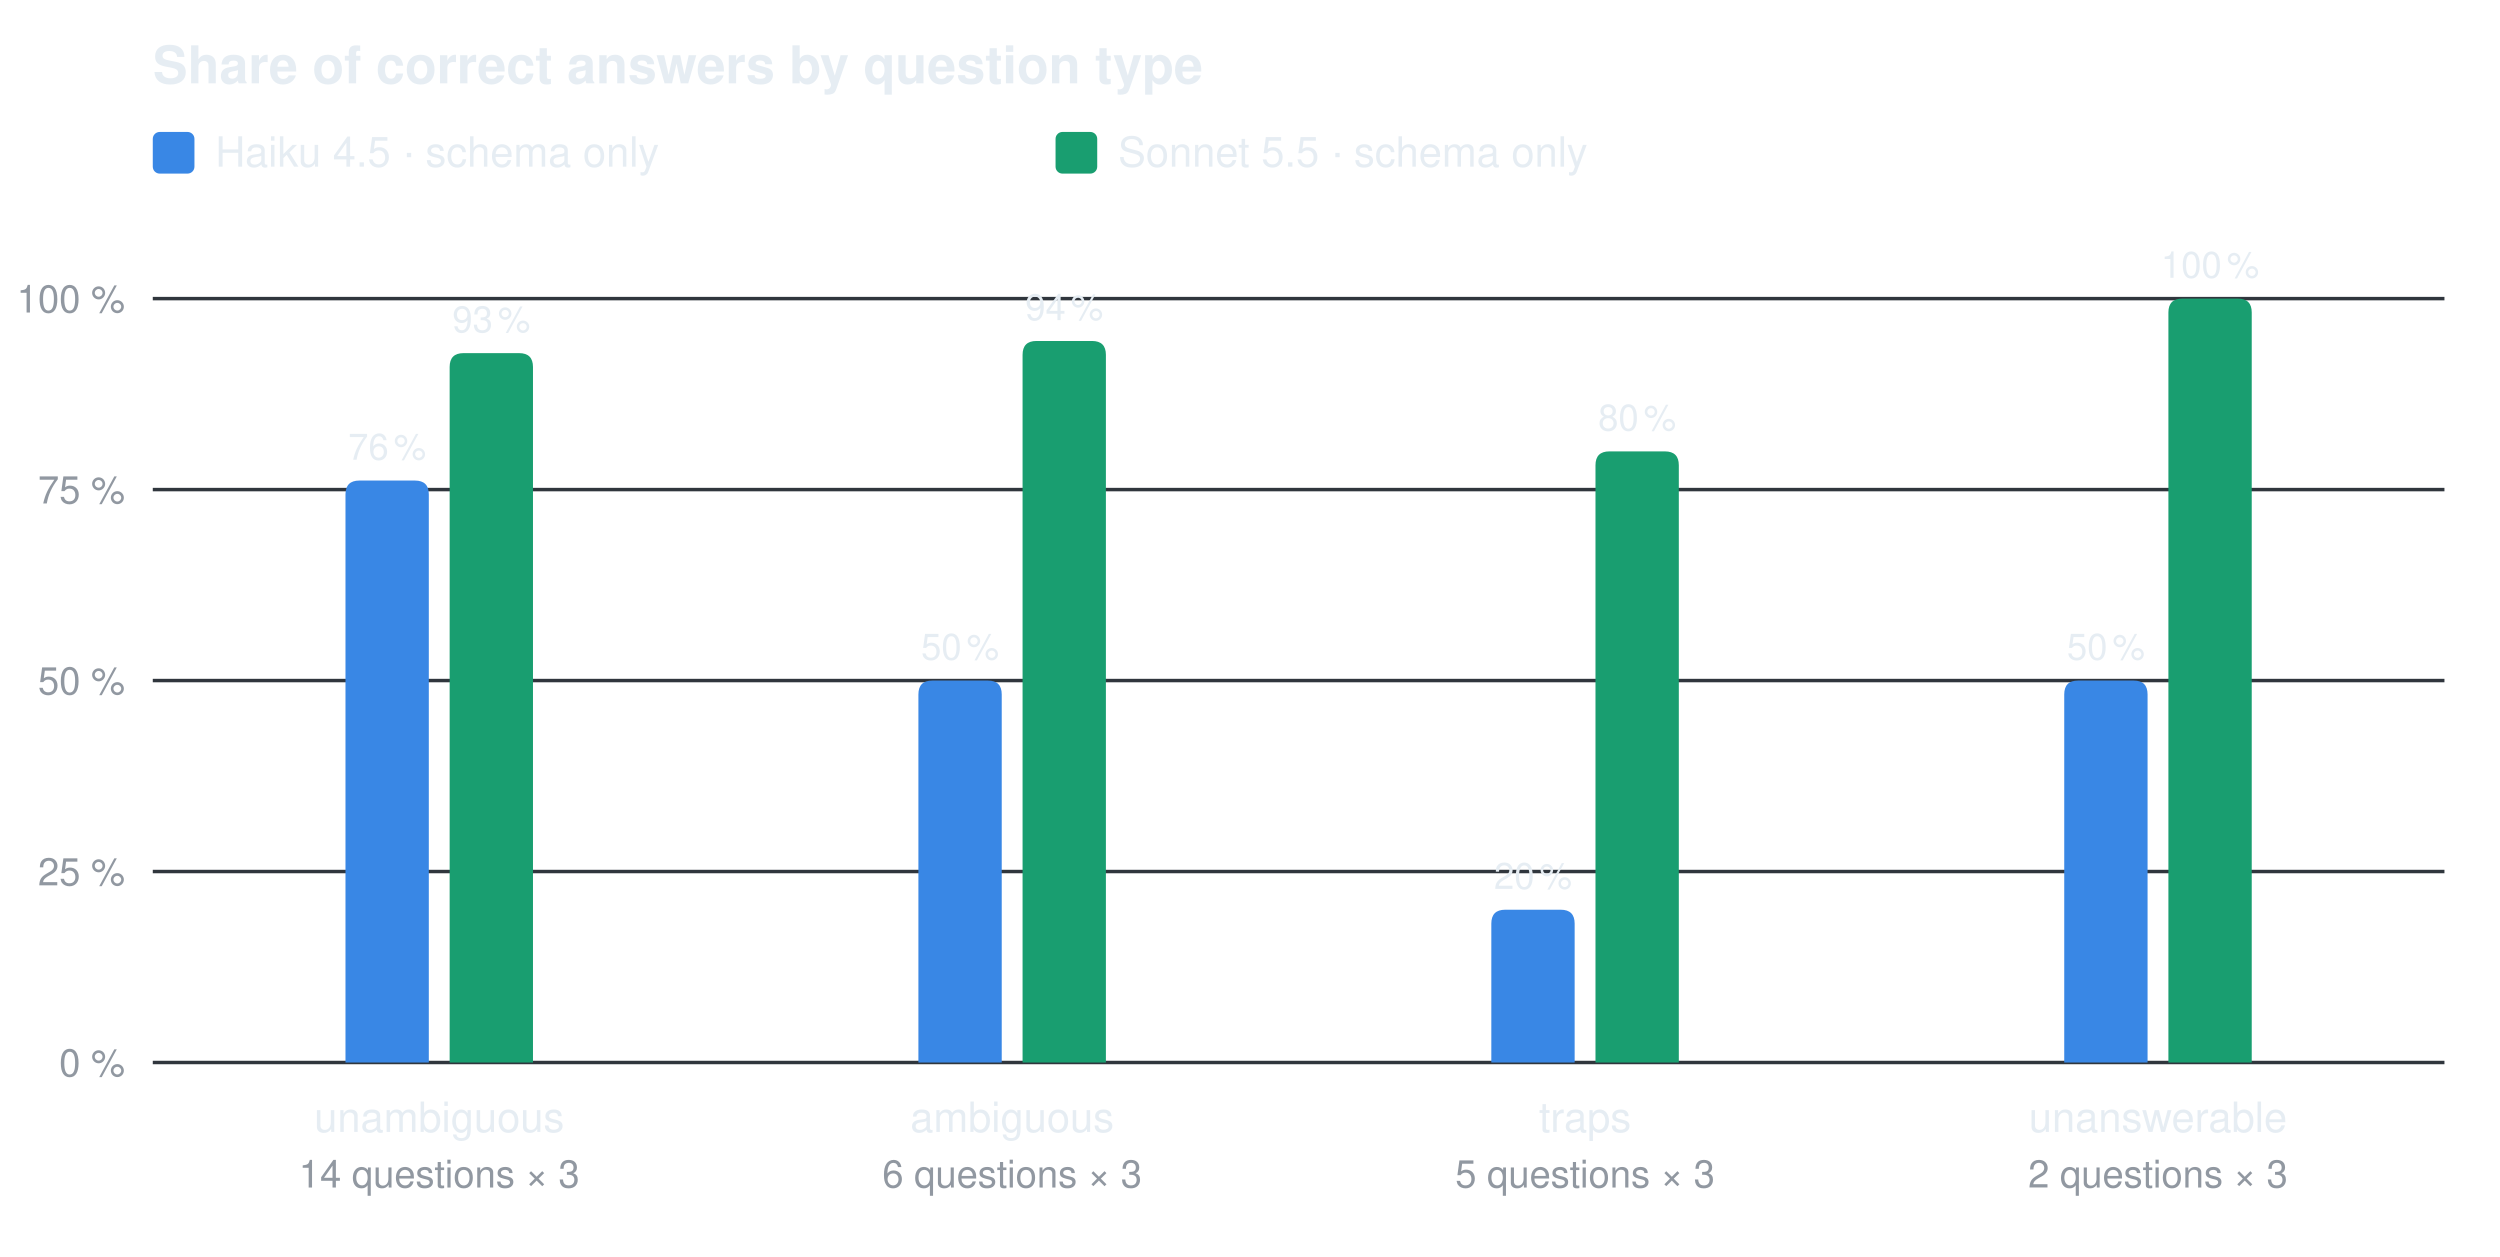
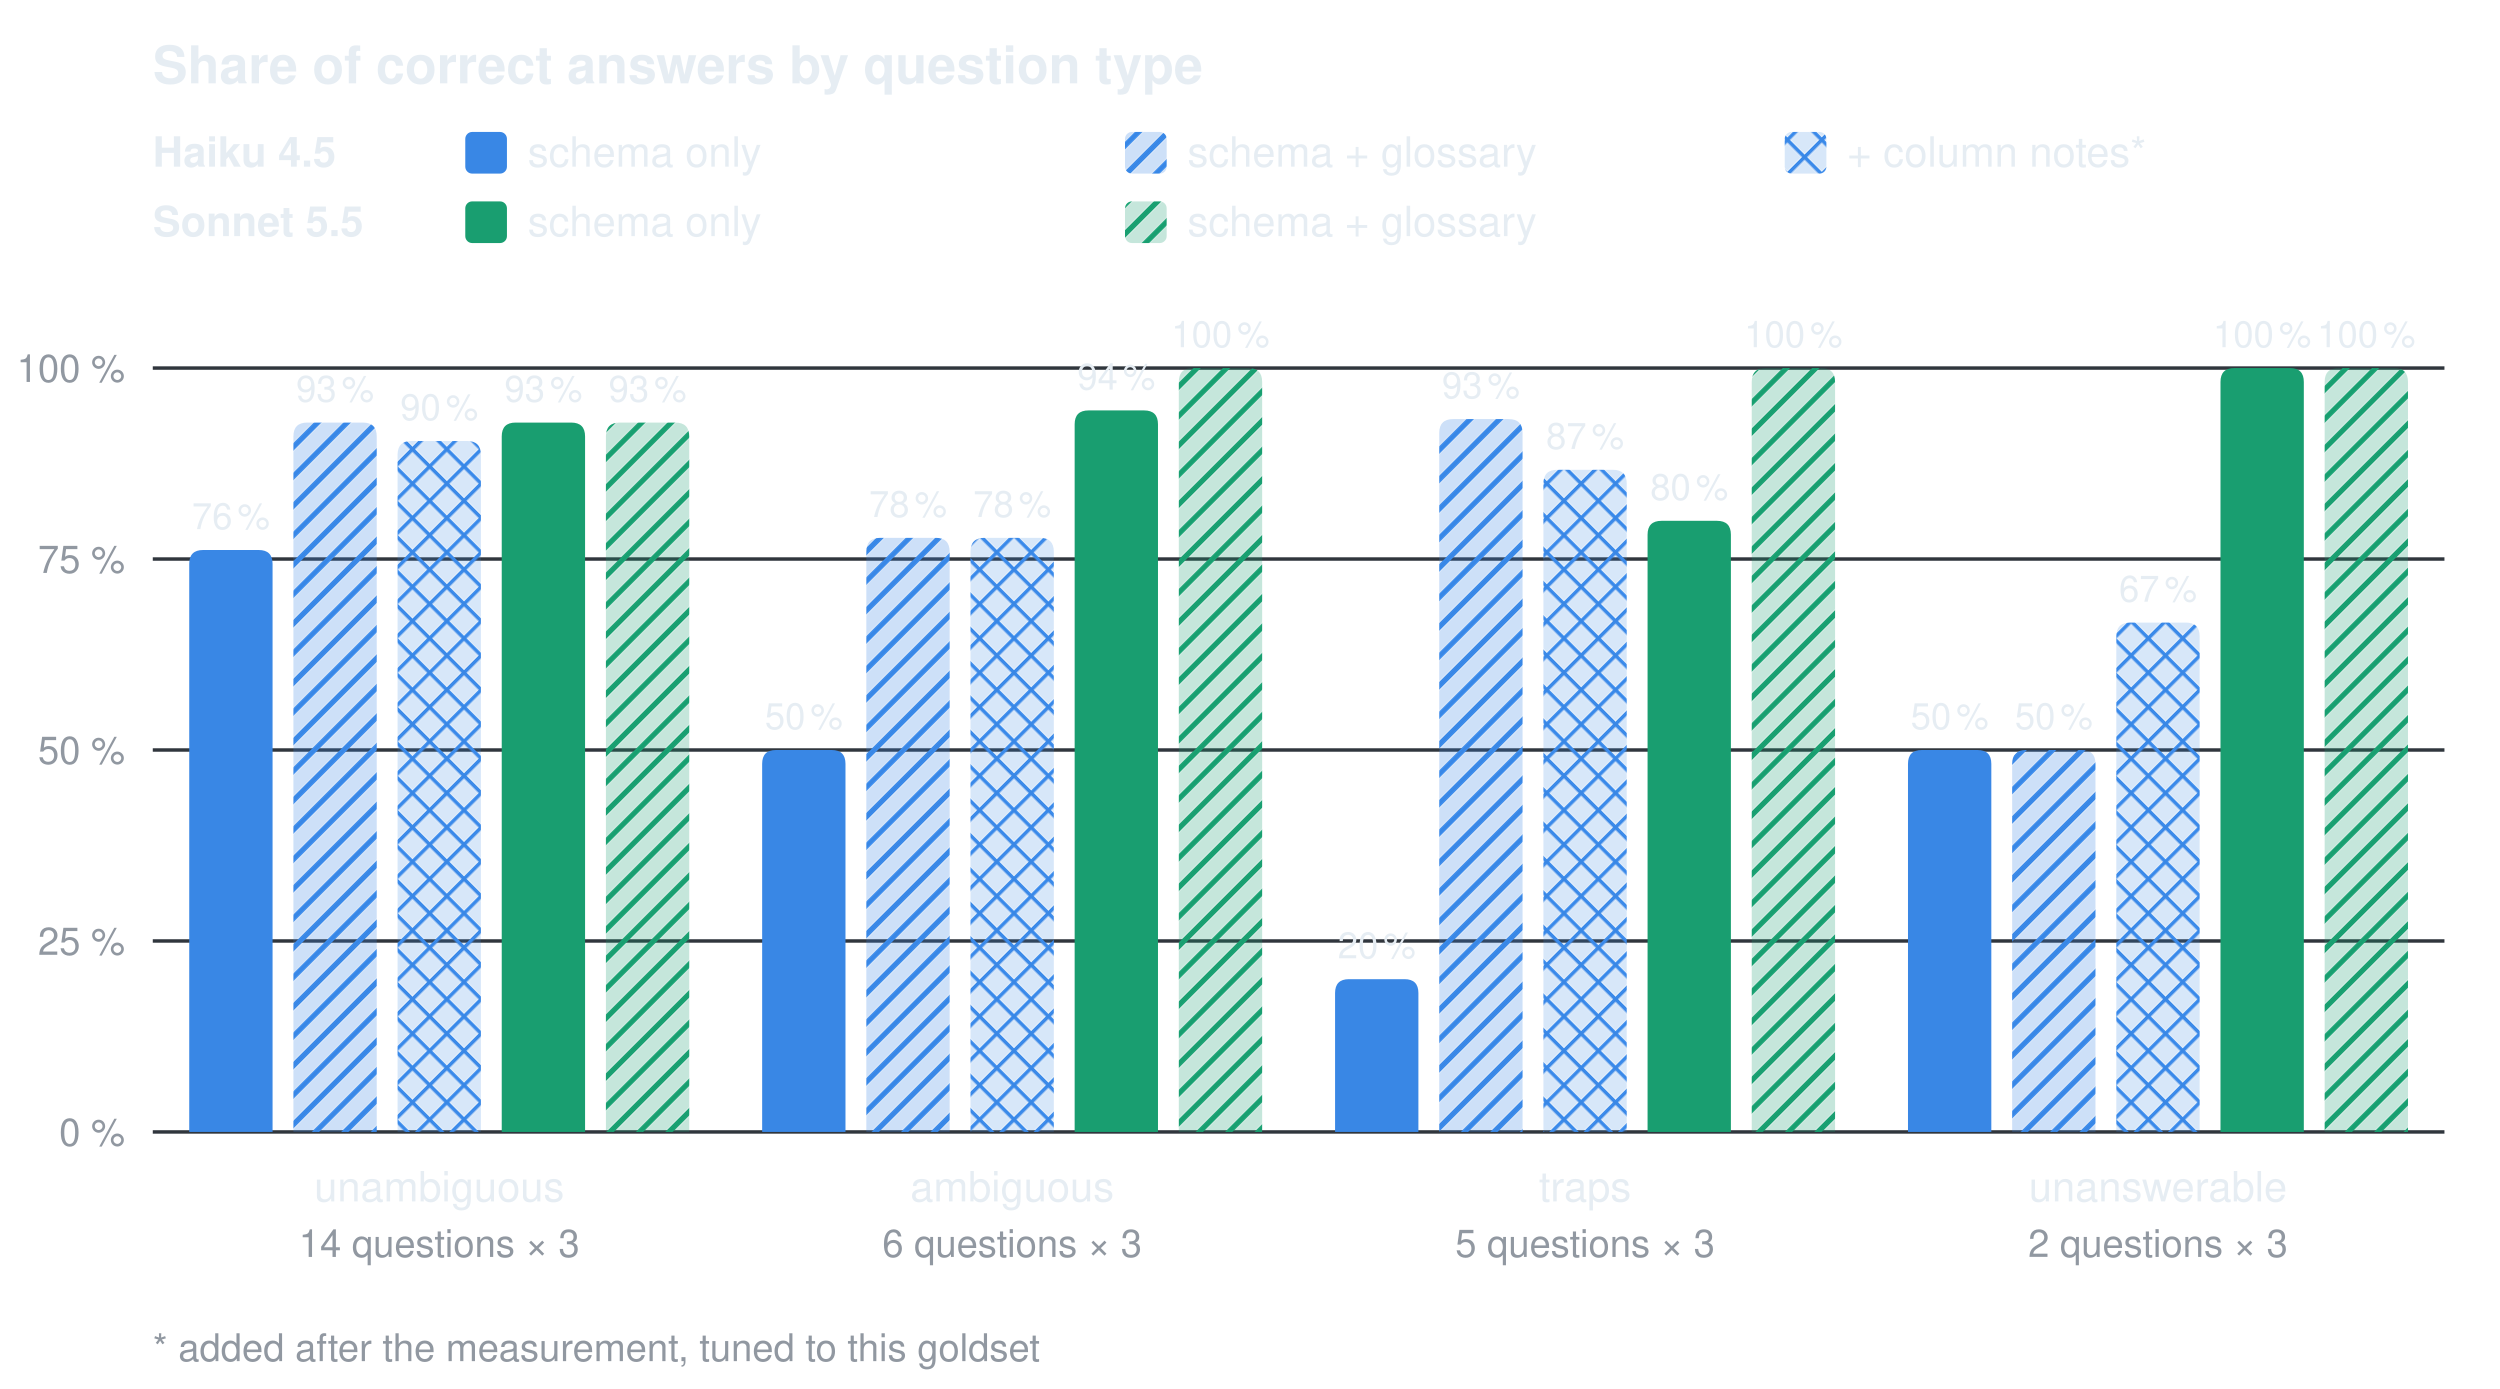
- <svg xmlns="http://www.w3.org/2000/svg" width="720" height="362" viewBox="0 0 720 362" font-family="-apple-system, BlinkMacSystemFont, 'Segoe UI', Helvetica, Arial, sans-serif" role="img" aria-label="Share of correct answers by question type">
+ <svg xmlns="http://www.w3.org/2000/svg" width="720" height="400" viewBox="0 0 720 400" font-family="-apple-system, BlinkMacSystemFont, 'Segoe UI', Helvetica, Arial, sans-serif" role="img" aria-label="Share of correct answers by question type">
  <defs>
    <pattern id="schraffur-0" width="6" height="6" patternUnits="userSpaceOnUse" patternTransform="rotate(45)">
      <rect width="6" height="6" fill="#3987e5" fill-opacity="0.25" />
      <line x1="0" y1="0" x2="0" y2="6" stroke="#3987e5" stroke-width="3" />
    </pattern>
+     <pattern id="kreuz-0" width="7" height="7" patternUnits="userSpaceOnUse" patternTransform="rotate(45)">
+       <rect width="7" height="7" fill="#3987e5" fill-opacity="0.2" />
+       <line x1="0" y1="0" x2="0" y2="7" stroke="#3987e5" stroke-width="2" />
+       <line x1="0" y1="0" x2="7" y2="0" stroke="#3987e5" stroke-width="2" />
+     </pattern>
    <pattern id="schraffur-1" width="6" height="6" patternUnits="userSpaceOnUse" patternTransform="rotate(45)">
      <rect width="6" height="6" fill="#199e70" fill-opacity="0.25" />
      <line x1="0" y1="0" x2="0" y2="6" stroke="#199e70" stroke-width="3" />
    </pattern>
+     <pattern id="kreuz-1" width="7" height="7" patternUnits="userSpaceOnUse" patternTransform="rotate(45)">
+       <rect width="7" height="7" fill="#199e70" fill-opacity="0.2" />
+       <line x1="0" y1="0" x2="0" y2="7" stroke="#199e70" stroke-width="2" />
+       <line x1="0" y1="0" x2="7" y2="0" stroke="#199e70" stroke-width="2" />
+     </pattern>
  </defs>
  <text x="44" y="24" font-size="15" font-weight="600" fill="#e6edf3">Share of correct answers by question type</text>
-   <rect x="44" y="38" width="12" height="12" rx="2" fill="#3987e5" />
-   <text x="62" y="48" font-size="12" fill="#e6edf3">Haiku 4.5 · schema only</text>
-   <rect x="304" y="38" width="12" height="12" rx="2" fill="#199e70" />
-   <text x="322" y="48" font-size="12" fill="#e6edf3">Sonnet 5.5 · schema only</text>
-   <line x1="44" x2="704" y1="306.0" y2="306.0" stroke="#30363d" stroke-width="1" />
-   <text x="36" y="310.0" font-size="11" text-anchor="end" fill="#9198a1">0 %</text>
-   <line x1="44" x2="704" y1="251.0" y2="251.0" stroke="#30363d" stroke-width="1" />
-   <text x="36" y="255.0" font-size="11" text-anchor="end" fill="#9198a1">25 %</text>
-   <line x1="44" x2="704" y1="196.0" y2="196.0" stroke="#30363d" stroke-width="1" />
-   <text x="36" y="200.0" font-size="11" text-anchor="end" fill="#9198a1">50 %</text>
-   <line x1="44" x2="704" y1="141.0" y2="141.0" stroke="#30363d" stroke-width="1" />
-   <text x="36" y="145.0" font-size="11" text-anchor="end" fill="#9198a1">75 %</text>
-   <line x1="44" x2="704" y1="86.0" y2="86.0" stroke="#30363d" stroke-width="1" />
-   <text x="36" y="90.0" font-size="11" text-anchor="end" fill="#9198a1">100 %</text>
-   <path d="M99.5,306 V142.4 Q99.5,138.4 103.5,138.4 H119.5 Q123.5,138.4 123.5,142.4 V306 Z" fill="#3987e5" />
-   <text x="111.5" y="132.4" font-size="10.5" text-anchor="middle" fill="#e6edf3">76 %</text>
-   <path d="M129.5,306 V105.7 Q129.5,101.7 133.5,101.7 H149.5 Q153.5,101.7 153.5,105.7 V306 Z" fill="#199e70" />
-   <text x="141.5" y="95.7" font-size="10.5" text-anchor="middle" fill="#e6edf3">93 %</text>
-   <text x="126.5" y="326" font-size="12" text-anchor="middle" fill="#e6edf3">unambiguous</text>
-   <text x="126.5" y="342" font-size="11" text-anchor="middle" fill="#9198a1">14 questions × 3</text>
-   <path d="M264.5,306 V200.0 Q264.5,196.0 268.5,196.0 H284.5 Q288.5,196.0 288.5,200.0 V306 Z" fill="#3987e5" />
-   <text x="276.5" y="190.0" font-size="10.5" text-anchor="middle" fill="#e6edf3">50 %</text>
-   <path d="M294.5,306 V102.2 Q294.5,98.2 298.5,98.2 H314.5 Q318.5,98.2 318.5,102.2 V306 Z" fill="#199e70" />
-   <text x="306.5" y="92.2" font-size="10.5" text-anchor="middle" fill="#e6edf3">94 %</text>
-   <text x="291.5" y="326" font-size="12" text-anchor="middle" fill="#e6edf3">ambiguous</text>
-   <text x="291.5" y="342" font-size="11" text-anchor="middle" fill="#9198a1">6 questions × 3</text>
-   <path d="M429.5,306 V266.0 Q429.5,262.0 433.5,262.0 H449.5 Q453.5,262.0 453.5,266.0 V306 Z" fill="#3987e5" />
-   <text x="441.5" y="256.0" font-size="10.5" text-anchor="middle" fill="#e6edf3">20 %</text>
-   <path d="M459.5,306 V134.0 Q459.5,130.0 463.5,130.0 H479.5 Q483.5,130.0 483.5,134.0 V306 Z" fill="#199e70" />
-   <text x="471.5" y="124.0" font-size="10.5" text-anchor="middle" fill="#e6edf3">80 %</text>
-   <text x="456.5" y="326" font-size="12" text-anchor="middle" fill="#e6edf3">traps</text>
-   <text x="456.5" y="342" font-size="11" text-anchor="middle" fill="#9198a1">5 questions × 3</text>
-   <path d="M594.5,306 V200.0 Q594.5,196.0 598.5,196.0 H614.5 Q618.5,196.0 618.5,200.0 V306 Z" fill="#3987e5" />
-   <text x="606.5" y="190.0" font-size="10.5" text-anchor="middle" fill="#e6edf3">50 %</text>
-   <path d="M624.5,306 V90.0 Q624.5,86.0 628.5,86.0 H644.5 Q648.5,86.0 648.5,90.0 V306 Z" fill="#199e70" />
-   <text x="636.5" y="80.0" font-size="10.5" text-anchor="middle" fill="#e6edf3">100 %</text>
-   <text x="621.5" y="326" font-size="12" text-anchor="middle" fill="#e6edf3">unanswerable</text>
-   <text x="621.5" y="342" font-size="11" text-anchor="middle" fill="#9198a1">2 questions × 3</text>
+   <text x="44" y="48" font-size="12" font-weight="600" fill="#e6edf3">Haiku 4.5</text>
+   <rect x="134" y="38" width="12" height="12" rx="2" fill="#3987e5" />
+   <text x="152" y="48" font-size="12" fill="#e6edf3">schema only</text>
+   <rect x="324" y="38" width="12" height="12" rx="2" fill="url(#schraffur-0)" />
+   <text x="342" y="48" font-size="12" fill="#e6edf3">schema + glossary</text>
+   <rect x="514" y="38" width="12" height="12" rx="2" fill="url(#kreuz-0)" />
+   <text x="532" y="48" font-size="12" fill="#e6edf3">+ column notes*</text>
+   <text x="44" y="68" font-size="12" font-weight="600" fill="#e6edf3">Sonnet 5.5</text>
+   <rect x="134" y="58" width="12" height="12" rx="2" fill="#199e70" />
+   <text x="152" y="68" font-size="12" fill="#e6edf3">schema only</text>
+   <rect x="324" y="58" width="12" height="12" rx="2" fill="url(#schraffur-1)" />
+   <text x="342" y="68" font-size="12" fill="#e6edf3">schema + glossary</text>
+   <line x1="44" x2="704" y1="326.0" y2="326.0" stroke="#30363d" stroke-width="1" />
+   <text x="36" y="330.0" font-size="11" text-anchor="end" fill="#9198a1">0 %</text>
+   <line x1="44" x2="704" y1="271.0" y2="271.0" stroke="#30363d" stroke-width="1" />
+   <text x="36" y="275.0" font-size="11" text-anchor="end" fill="#9198a1">25 %</text>
+   <line x1="44" x2="704" y1="216.0" y2="216.0" stroke="#30363d" stroke-width="1" />
+   <text x="36" y="220.0" font-size="11" text-anchor="end" fill="#9198a1">50 %</text>
+   <line x1="44" x2="704" y1="161.0" y2="161.0" stroke="#30363d" stroke-width="1" />
+   <text x="36" y="165.0" font-size="11" text-anchor="end" fill="#9198a1">75 %</text>
+   <line x1="44" x2="704" y1="106.0" y2="106.0" stroke="#30363d" stroke-width="1" />
+   <text x="36" y="110.0" font-size="11" text-anchor="end" fill="#9198a1">100 %</text>
+   <path d="M54.5,326 V162.4 Q54.5,158.4 58.5,158.4 H74.5 Q78.5,158.4 78.5,162.4 V326 Z" fill="#3987e5" />
+   <text x="66.5" y="152.4" font-size="10.5" text-anchor="middle" fill="#e6edf3">76 %</text>
+   <path d="M84.5,326 V125.7 Q84.5,121.7 88.5,121.7 H104.5 Q108.5,121.7 108.5,125.7 V326 Z" fill="url(#schraffur-0)" />
+   <text x="96.5" y="115.7" font-size="10.5" text-anchor="middle" fill="#e6edf3">93 %</text>
+   <path d="M114.5,326 V131.0 Q114.5,127.0 118.5,127.0 H134.5 Q138.5,127.0 138.5,131.0 V326 Z" fill="url(#kreuz-0)" />
+   <text x="126.5" y="121.0" font-size="10.5" text-anchor="middle" fill="#e6edf3">90 %</text>
+   <path d="M144.5,326 V125.7 Q144.5,121.7 148.5,121.7 H164.5 Q168.5,121.7 168.5,125.7 V326 Z" fill="#199e70" />
+   <text x="156.5" y="115.7" font-size="10.5" text-anchor="middle" fill="#e6edf3">93 %</text>
+   <path d="M174.5,326 V125.7 Q174.5,121.7 178.5,121.7 H194.5 Q198.5,121.7 198.5,125.7 V326 Z" fill="url(#schraffur-1)" />
+   <text x="186.5" y="115.7" font-size="10.5" text-anchor="middle" fill="#e6edf3">93 %</text>
+   <text x="126.5" y="346" font-size="12" text-anchor="middle" fill="#e6edf3">unambiguous</text>
+   <text x="126.5" y="362" font-size="11" text-anchor="middle" fill="#9198a1">14 questions × 3</text>
+   <path d="M219.5,326 V220.0 Q219.5,216.0 223.5,216.0 H239.5 Q243.5,216.0 243.5,220.0 V326 Z" fill="#3987e5" />
+   <text x="231.5" y="210.0" font-size="10.5" text-anchor="middle" fill="#e6edf3">50 %</text>
+   <path d="M249.5,326 V158.9 Q249.5,154.9 253.5,154.9 H269.5 Q273.5,154.9 273.5,158.9 V326 Z" fill="url(#schraffur-0)" />
+   <text x="261.5" y="148.9" font-size="10.5" text-anchor="middle" fill="#e6edf3">78 %</text>
+   <path d="M279.5,326 V158.9 Q279.5,154.9 283.5,154.9 H299.5 Q303.5,154.9 303.5,158.9 V326 Z" fill="url(#kreuz-0)" />
+   <text x="291.5" y="148.9" font-size="10.5" text-anchor="middle" fill="#e6edf3">78 %</text>
+   <path d="M309.5,326 V122.2 Q309.5,118.2 313.5,118.2 H329.5 Q333.5,118.2 333.5,122.2 V326 Z" fill="#199e70" />
+   <text x="321.5" y="112.2" font-size="10.5" text-anchor="middle" fill="#e6edf3">94 %</text>
+   <path d="M339.5,326 V110.0 Q339.5,106.0 343.5,106.0 H359.5 Q363.5,106.0 363.5,110.0 V326 Z" fill="url(#schraffur-1)" />
+   <text x="351.5" y="100.0" font-size="10.5" text-anchor="middle" fill="#e6edf3">100 %</text>
+   <text x="291.5" y="346" font-size="12" text-anchor="middle" fill="#e6edf3">ambiguous</text>
+   <text x="291.5" y="362" font-size="11" text-anchor="middle" fill="#9198a1">6 questions × 3</text>
+   <path d="M384.5,326 V286.0 Q384.5,282.0 388.5,282.0 H404.5 Q408.5,282.0 408.5,286.0 V326 Z" fill="#3987e5" />
+   <text x="396.5" y="276.0" font-size="10.5" text-anchor="middle" fill="#e6edf3">20 %</text>
+   <path d="M414.5,326 V124.7 Q414.5,120.7 418.5,120.7 H434.5 Q438.5,120.7 438.5,124.7 V326 Z" fill="url(#schraffur-0)" />
+   <text x="426.5" y="114.7" font-size="10.5" text-anchor="middle" fill="#e6edf3">93 %</text>
+   <path d="M444.5,326 V139.3 Q444.5,135.3 448.5,135.3 H464.5 Q468.5,135.3 468.5,139.3 V326 Z" fill="url(#kreuz-0)" />
+   <text x="456.5" y="129.3" font-size="10.5" text-anchor="middle" fill="#e6edf3">87 %</text>
+   <path d="M474.5,326 V154.0 Q474.5,150.0 478.5,150.0 H494.5 Q498.5,150.0 498.5,154.0 V326 Z" fill="#199e70" />
+   <text x="486.5" y="144.0" font-size="10.5" text-anchor="middle" fill="#e6edf3">80 %</text>
+   <path d="M504.5,326 V110.0 Q504.5,106.0 508.5,106.0 H524.5 Q528.5,106.0 528.5,110.0 V326 Z" fill="url(#schraffur-1)" />
+   <text x="516.5" y="100.0" font-size="10.5" text-anchor="middle" fill="#e6edf3">100 %</text>
+   <text x="456.5" y="346" font-size="12" text-anchor="middle" fill="#e6edf3">traps</text>
+   <text x="456.5" y="362" font-size="11" text-anchor="middle" fill="#9198a1">5 questions × 3</text>
+   <path d="M549.5,326 V220.0 Q549.5,216.0 553.5,216.0 H569.5 Q573.5,216.0 573.5,220.0 V326 Z" fill="#3987e5" />
+   <text x="561.5" y="210.0" font-size="10.5" text-anchor="middle" fill="#e6edf3">50 %</text>
+   <path d="M579.5,326 V220.0 Q579.5,216.0 583.5,216.0 H599.5 Q603.5,216.0 603.5,220.0 V326 Z" fill="url(#schraffur-0)" />
+   <text x="591.5" y="210.0" font-size="10.5" text-anchor="middle" fill="#e6edf3">50 %</text>
+   <path d="M609.5,326 V183.3 Q609.5,179.3 613.5,179.3 H629.5 Q633.5,179.3 633.5,183.3 V326 Z" fill="url(#kreuz-0)" />
+   <text x="621.5" y="173.3" font-size="10.5" text-anchor="middle" fill="#e6edf3">67 %</text>
+   <path d="M639.5,326 V110.0 Q639.5,106.0 643.5,106.0 H659.5 Q663.5,106.0 663.5,110.0 V326 Z" fill="#199e70" />
+   <text x="651.5" y="100.0" font-size="10.5" text-anchor="middle" fill="#e6edf3">100 %</text>
+   <path d="M669.5,326 V110.0 Q669.5,106.0 673.5,106.0 H689.5 Q693.5,106.0 693.5,110.0 V326 Z" fill="url(#schraffur-1)" />
+   <text x="681.5" y="100.0" font-size="10.5" text-anchor="middle" fill="#e6edf3">100 %</text>
+   <text x="621.5" y="346" font-size="12" text-anchor="middle" fill="#e6edf3">unanswerable</text>
+   <text x="621.5" y="362" font-size="11" text-anchor="middle" fill="#9198a1">2 questions × 3</text>
+   <text x="44" y="392" font-size="11" fill="#9198a1">* added after the measurement, tuned to this goldset</text>
</svg>
